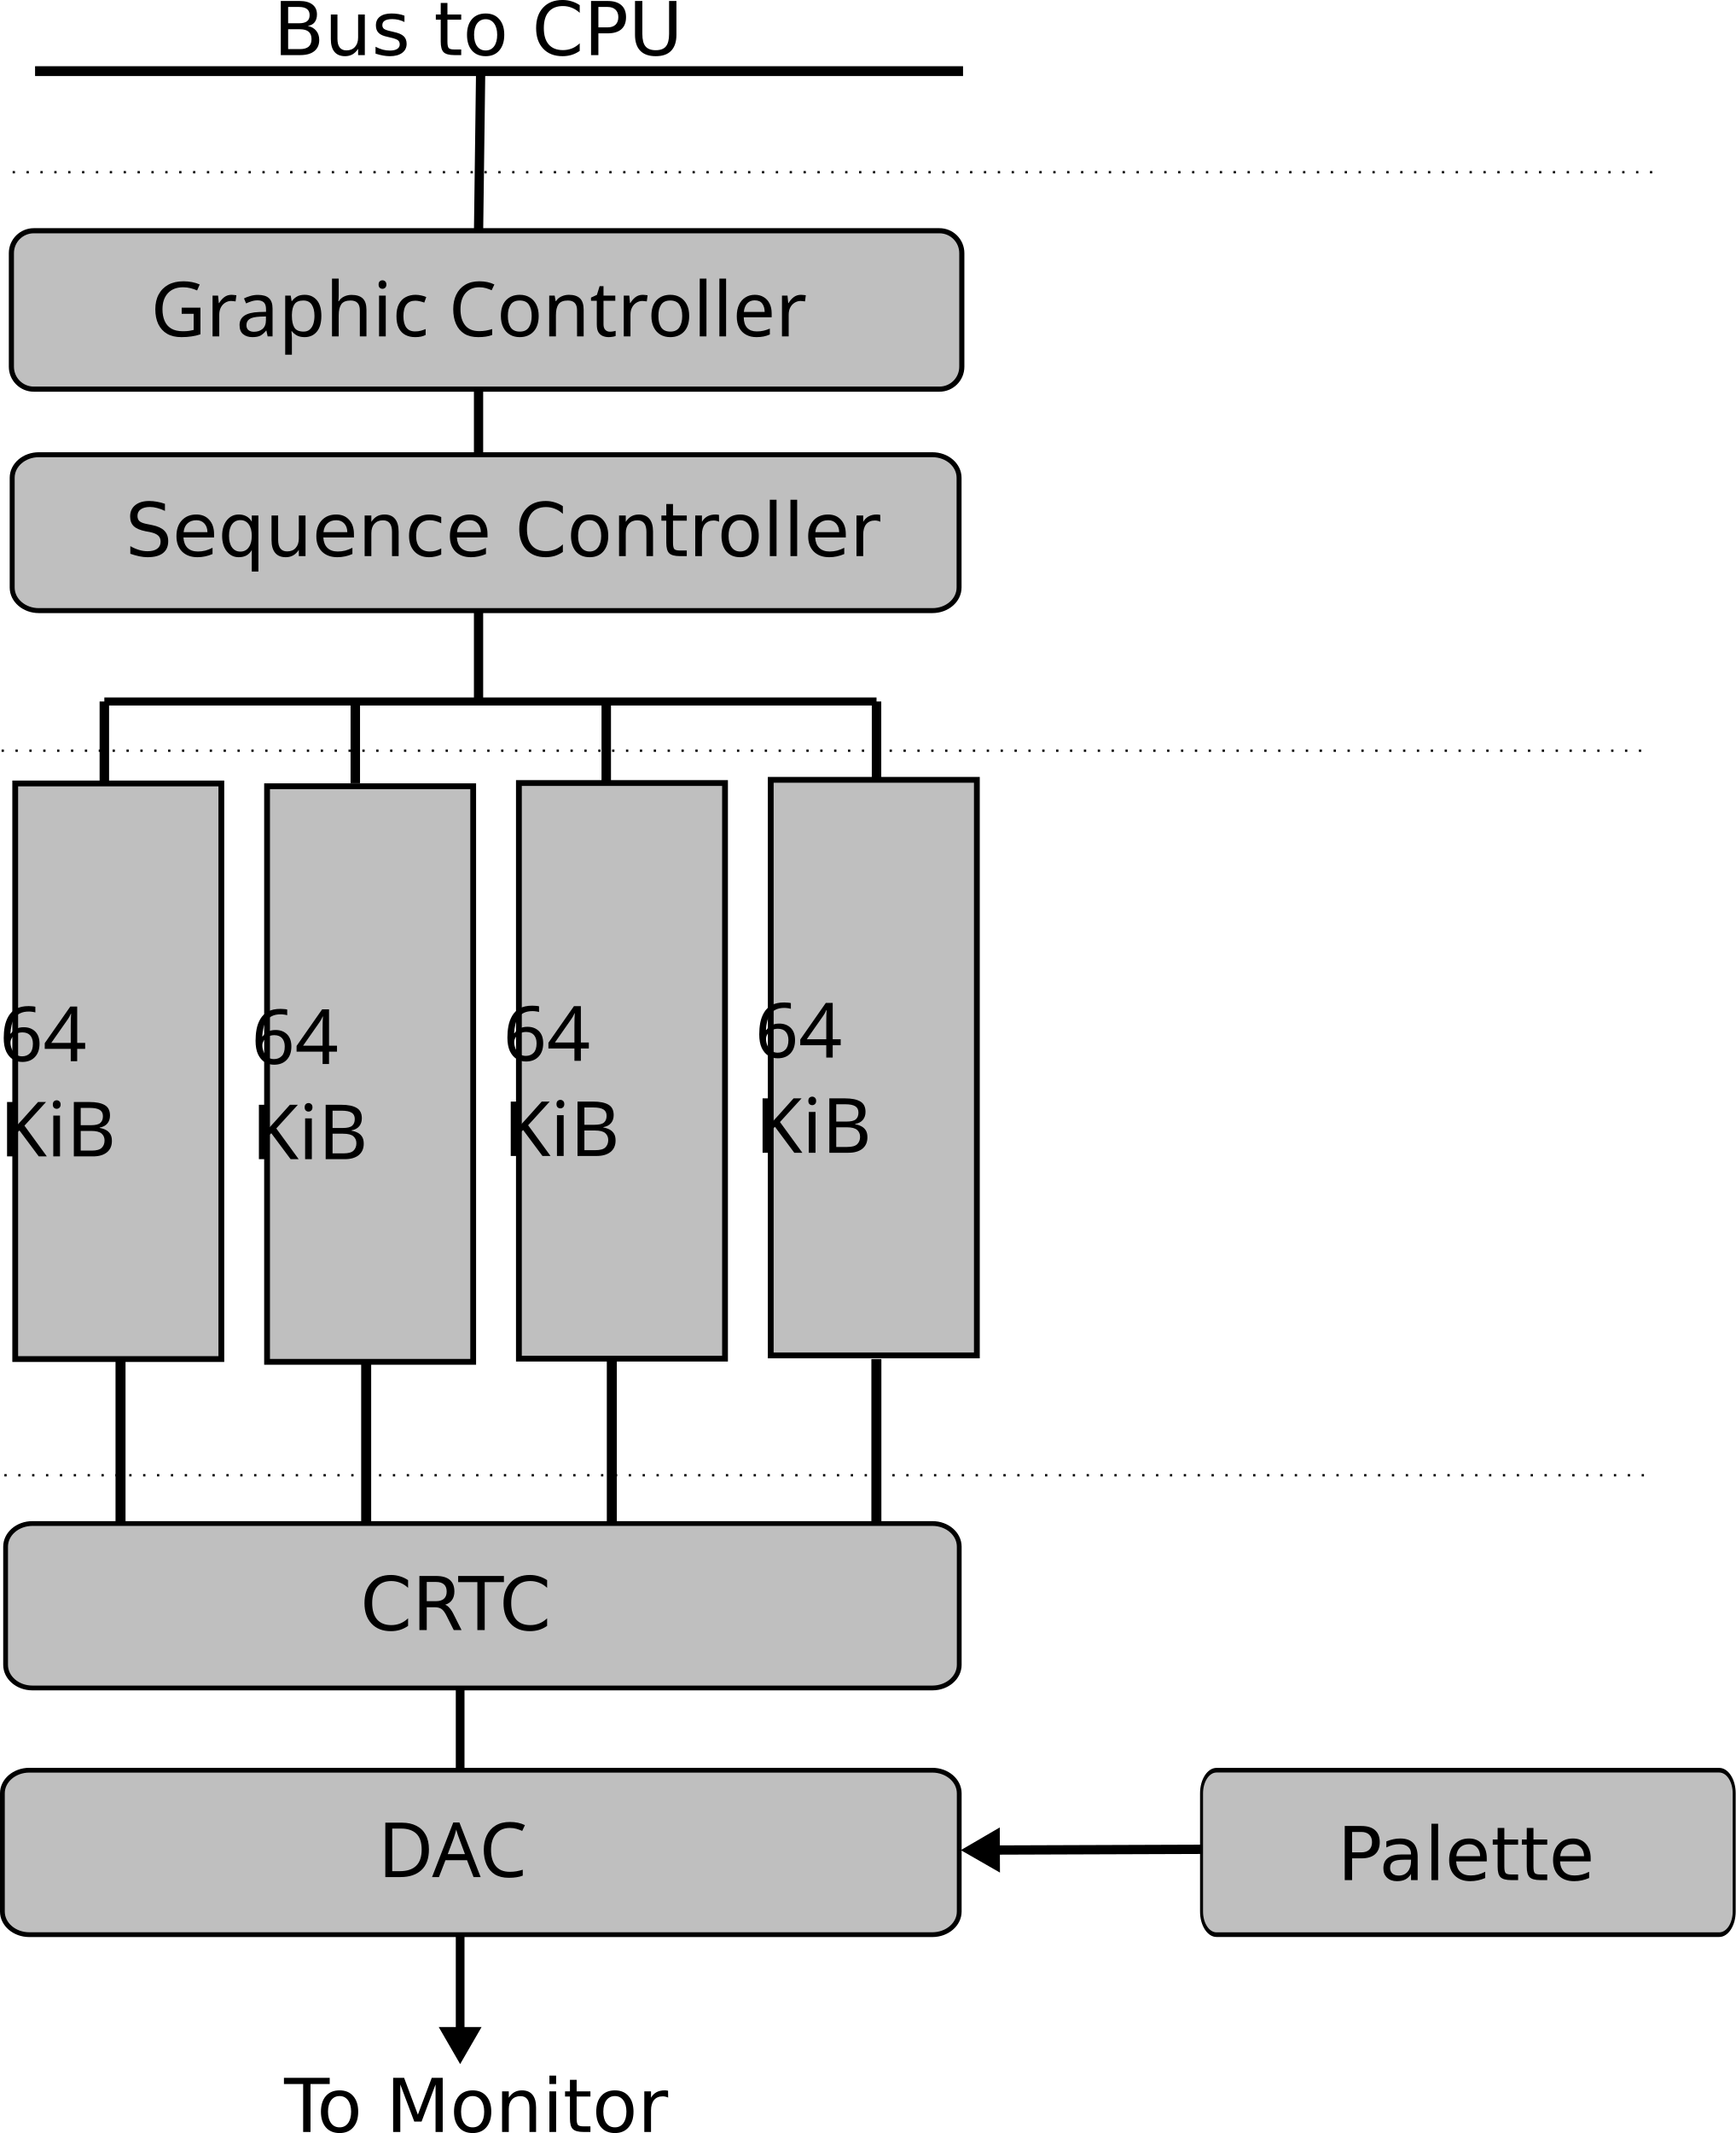
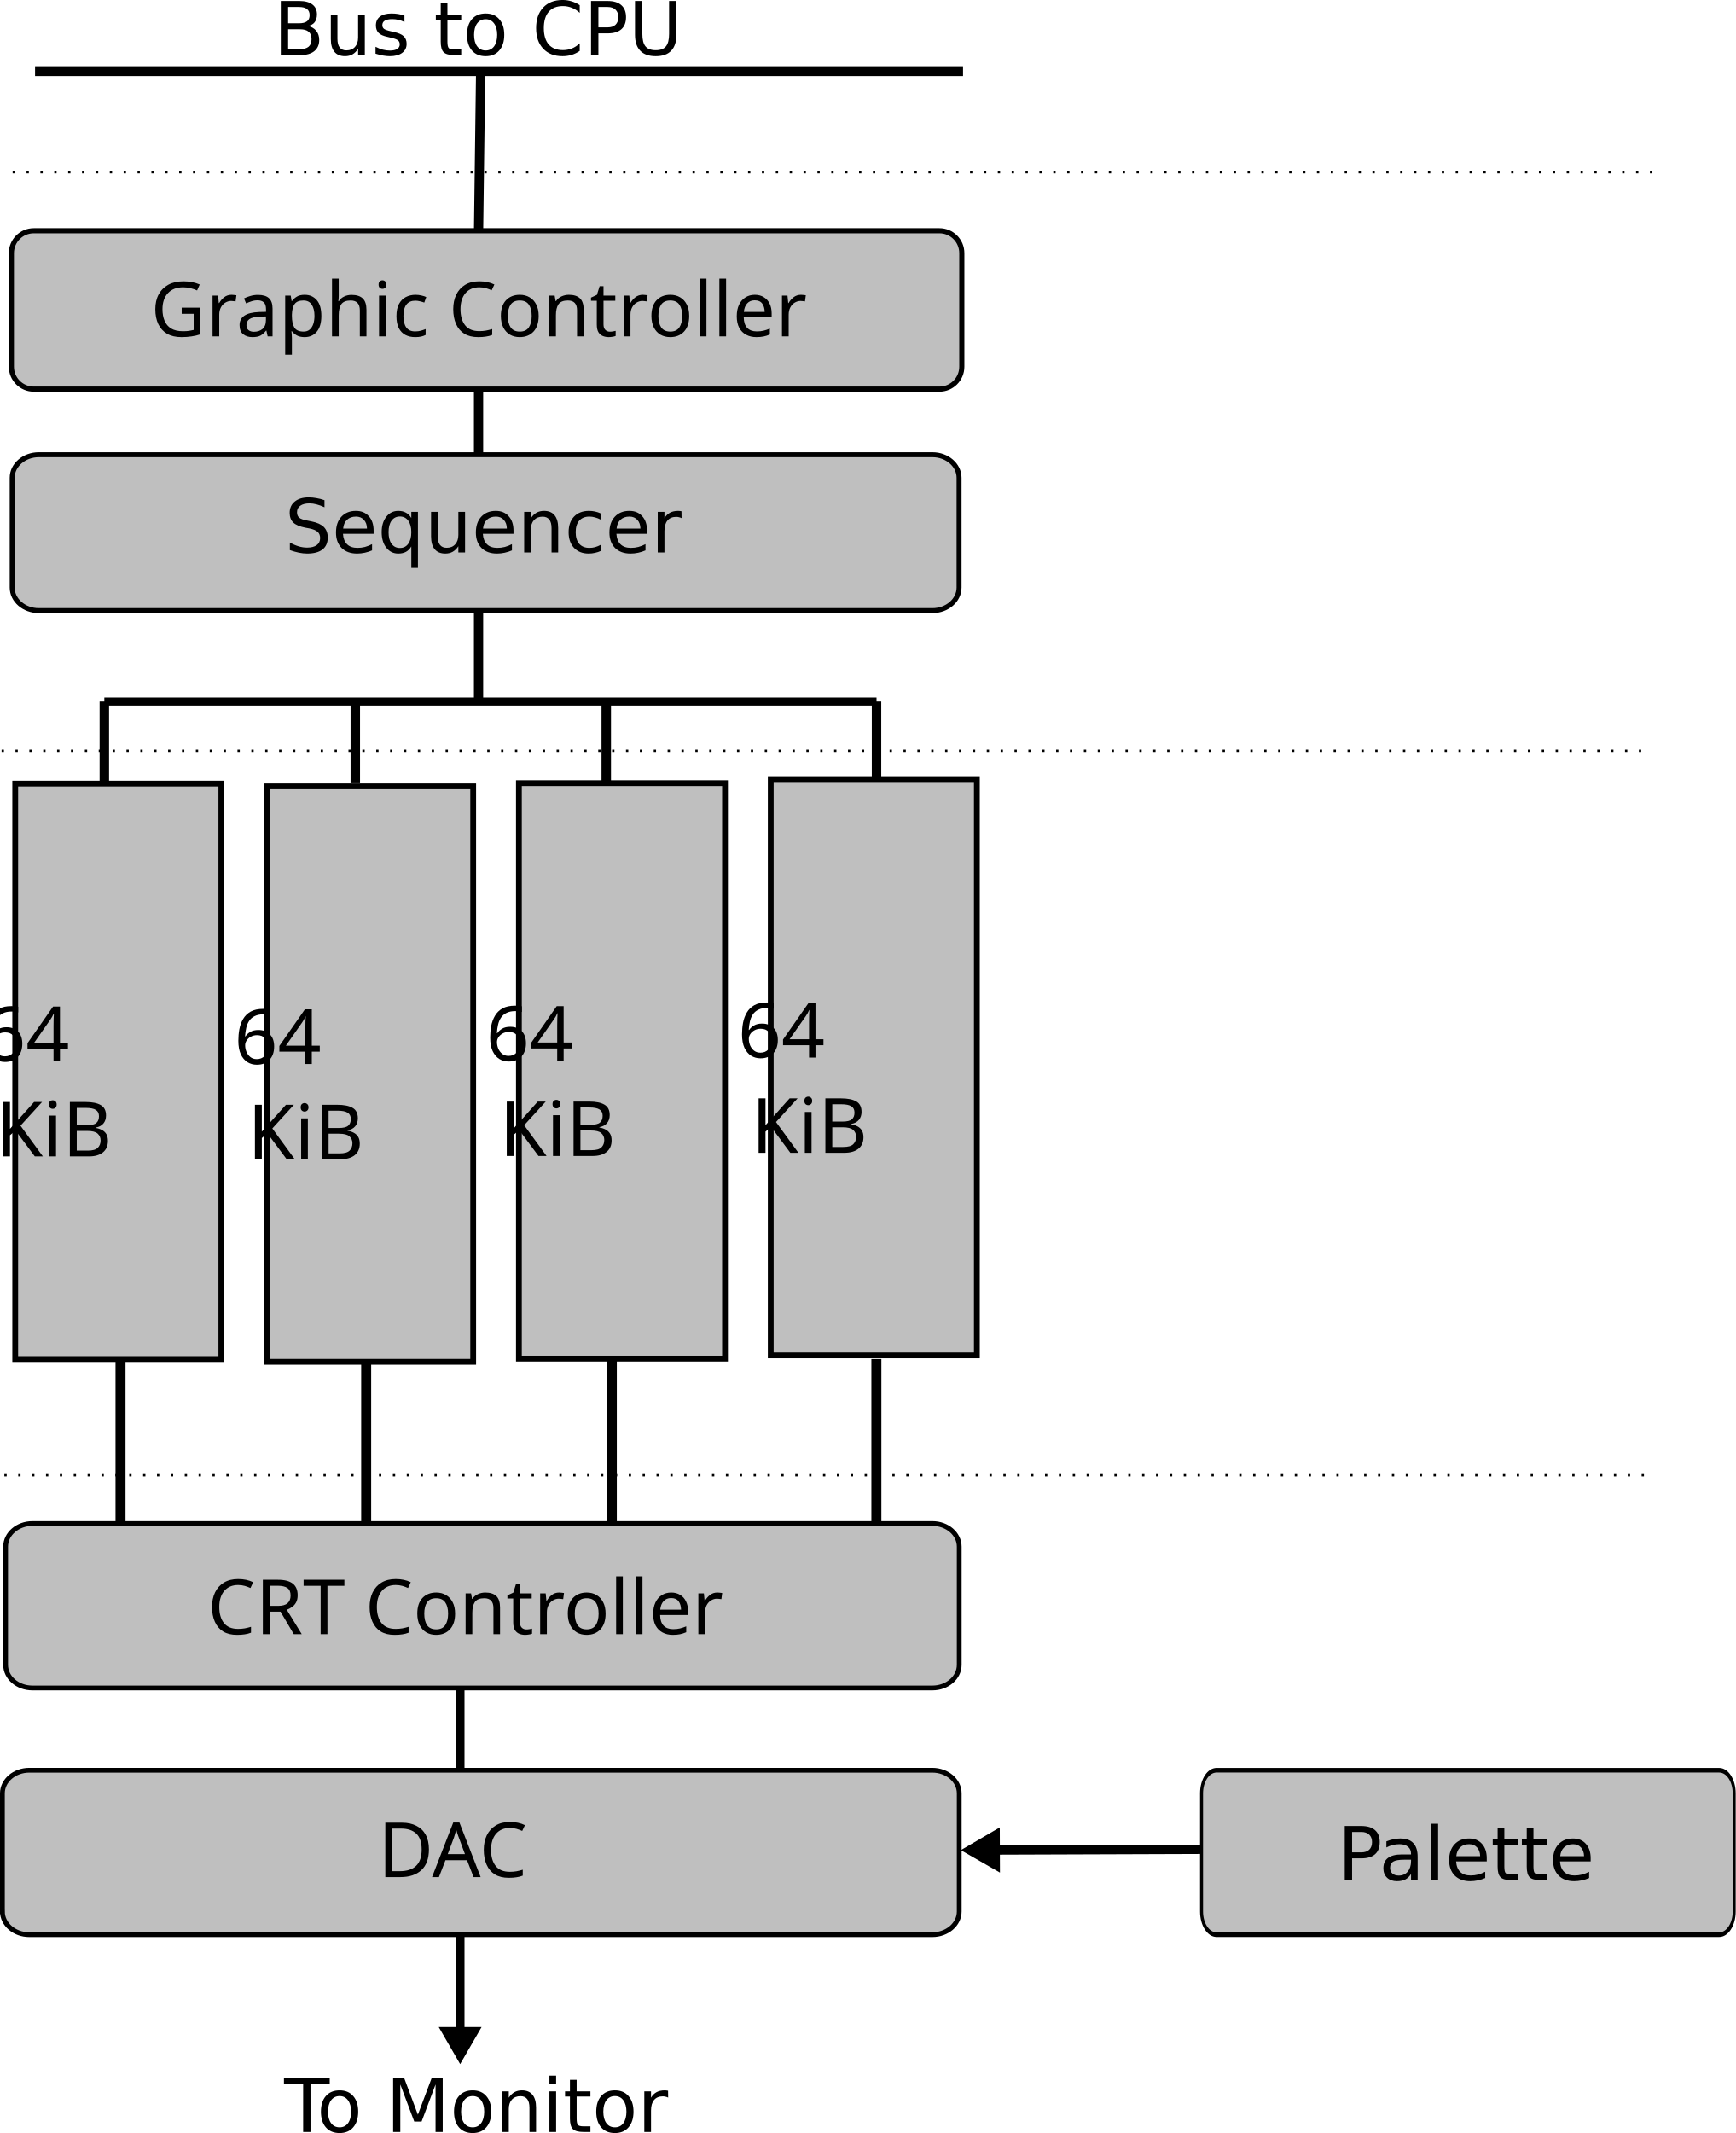
- <svg xmlns="http://www.w3.org/2000/svg" version="1.1" id="svg4624" xml:space="preserve" width="398.961" height="490.212" viewBox="0 0 398.961 490.212">
+ <svg xmlns="http://www.w3.org/2000/svg" version="1.1" id="svg4624" xml:space="preserve" width="425.558" height="522.892" viewBox="0 0 398.961 490.212">
  <defs id="defs4628">
    <marker orient="auto" refY="0" refX="0" id="TriangleOutM" style="overflow:visible">
-       <path id="path4372" d="m 5.77,0 -8.65,5 0,-10 8.65,5 z" style="fill:#000000;fill-opacity:1;fill-rule:evenodd;stroke:#000000;stroke-width:1pt;stroke-opacity:1" transform="scale(0.4,0.4)" />
+       <path id="path4372" d="M 5.77,0 -2.88,5 V -5 Z" style="fill:#000000;fill-opacity:1;fill-rule:evenodd;stroke:#000000;stroke-width:1pt;stroke-opacity:1" transform="scale(0.4)" />
    </marker>
    <clipPath clipPathUnits="userSpaceOnUse" id="clipPath4642">
-       <path d="m 0,1.059 2990,0 0,3680 -2990,0 z" id="path4640" />
+       <path d="M 0,1.059 H 2990 V 3681.059 H 0 Z" id="path4640" />
    </clipPath>
  </defs>
  <g id="g4632" transform="matrix(1.333333,0,0,-1.333333,0.3667624,490.808)">
-     <path style="fill:none;fill-rule:evenodd;stroke:#000000;stroke-width:1.5;stroke-linecap:butt;stroke-linejoin:miter;stroke-miterlimit:4;stroke-dasharray:none;stroke-opacity:1;marker-end:url(#TriangleOutM)" d="m 79.051,77.945 0,-61.361" id="path4221" />
+     <path style="fill:none;fill-rule:evenodd;stroke:#000000;stroke-width:1.5;stroke-linecap:butt;stroke-linejoin:miter;stroke-miterlimit:4;stroke-dasharray:none;stroke-opacity:1;marker-end:url(#TriangleOutM)" d="M 79.051,77.945 V 16.584" id="path4221" />
    <rect style="opacity:1;fill:#bfbfbf;fill-opacity:1;stroke:#000000;stroke-width:0.884;stroke-miterlimit:10;stroke-dasharray:none;stroke-dashoffset:0;stroke-opacity:1" id="rect4198" width="163.847" height="27.305" x="1.688" y="-328.335" transform="scale(1,-1)" ry="3.861" />
-     <path id="path4644" style="fill:none;stroke:#000000;stroke-width:1.694;stroke-linecap:butt;stroke-linejoin:miter;stroke-miterlimit:10;stroke-dasharray:none;stroke-opacity:1" d="m 5.77,355.845 159.977,0" />
-     <path id="path4652" style="fill:#bfbfbf;fill-opacity:1;stroke:#000000;stroke-width:0.855;stroke-linecap:butt;stroke-linejoin:miter;stroke-miterlimit:10;stroke-dasharray:none;stroke-opacity:1" d="m 1.825,285.75 0,-18.917 c 0,-2.198 2.057,-3.976 4.589,-3.976 l 154.058,0 c 2.534,0 4.59,1.777 4.59,3.976 l 0,18.917 c 0,2.199 -2.056,3.977 -4.59,3.977 l -154.058,0 c -2.532,0 -4.589,-1.777 -4.589,-3.977 z" />
-     <path id="path4670" style="fill:#bfbfbf;fill-opacity:1;fill-rule:nonzero;stroke:#000000;stroke-width:0.825;stroke-miterlimit:10;stroke-dasharray:none;stroke-opacity:1" d="m 0.69,101.517 0,-20.375 c 0,-2.204 2.071,-3.985 4.622,-3.985 l 155.156,0 c 2.552,0 4.622,1.781 4.622,3.985 l 0,20.375 c 0,2.203 -2.07,3.984 -4.622,3.984 l -155.156,0 c -2.55,0 -4.622,-1.781 -4.622,-3.984 z" />
-     <path id="path4674" style="fill:#bfbfbf;fill-opacity:1;fill-rule:nonzero;stroke:#000000;stroke-width:0.825;stroke-miterlimit:4;stroke-dasharray:none;stroke-opacity:1" d="m 0.137,38.622 0,20.375 c 0,2.199 2.078,3.984 4.637,3.984 l 155.677,0 c 2.56,0 4.638,-1.785 4.638,-3.984 l 0,-20.375 c 0,-2.203 -2.077,-3.988 -4.638,-3.988 l -155.677,0 c -2.559,0 -4.637,1.785 -4.637,3.988 z" />
-     <g id="g4594" transform="translate(-12,0)">
+     <path id="path4644" style="fill:none;stroke:#000000;stroke-width:1.694;stroke-linecap:butt;stroke-linejoin:miter;stroke-miterlimit:10;stroke-dasharray:none;stroke-opacity:1" d="M 5.77,355.845 H 165.746" />
+     <path id="path4652" style="fill:#bfbfbf;fill-opacity:1;stroke:#000000;stroke-width:0.855;stroke-linecap:butt;stroke-linejoin:miter;stroke-miterlimit:10;stroke-dasharray:none;stroke-opacity:1" d="m 1.825,285.75 v -18.917 c 0,-2.198 2.057,-3.976 4.589,-3.976 H 160.472 c 2.534,0 4.59,1.777 4.59,3.976 v 18.917 c 0,2.199 -2.056,3.977 -4.59,3.977 H 6.414 c -2.532,0 -4.589,-1.777 -4.589,-3.977 z" />
+     <path id="path4670" style="fill:#bfbfbf;fill-opacity:1;fill-rule:nonzero;stroke:#000000;stroke-width:0.825;stroke-miterlimit:10;stroke-dasharray:none;stroke-opacity:1" d="M 0.69,101.517 V 81.142 c 0,-2.204 2.071,-3.985 4.622,-3.985 H 160.468 c 2.552,0 4.622,1.781 4.622,3.985 v 20.375 c 0,2.203 -2.07,3.984 -4.622,3.984 H 5.312 c -2.55,0 -4.622,-1.781 -4.622,-3.984 z" />
+     <path id="path4674" style="fill:#bfbfbf;fill-opacity:1;fill-rule:nonzero;stroke:#000000;stroke-width:0.825;stroke-miterlimit:4;stroke-dasharray:none;stroke-opacity:1" d="m 0.137,38.622 v 20.375 c 0,2.199 2.078,3.984 4.637,3.984 H 160.452 c 2.56,0 4.638,-1.785 4.638,-3.984 v -20.375 c 0,-2.203 -2.077,-3.988 -4.638,-3.988 H 4.775 c -2.559,0 -4.637,1.785 -4.637,3.988 z" />
+     <g id="g4594" transform="translate(-12)">
      <path d="M 94.582,355.485 94.223,328.024" style="fill:none;stroke:#000000;stroke-width:1.594;stroke-linecap:butt;stroke-linejoin:miter;stroke-miterlimit:10;stroke-dasharray:none;stroke-opacity:1" id="path4678" />
-       <path d="m 94.223,301.095 0,-11.34" style="fill:none;stroke:#000000;stroke-width:1.594;stroke-linecap:butt;stroke-linejoin:miter;stroke-miterlimit:10;stroke-dasharray:none;stroke-opacity:1" id="path4680" />
-       <path d="m 94.223,247.235 0,15.594" style="fill:none;stroke:#000000;stroke-width:1.594;stroke-linecap:butt;stroke-linejoin:miter;stroke-miterlimit:10;stroke-dasharray:none;stroke-opacity:1" id="path4682" />
+       <path d="m 94.223,301.095 v -11.34" style="fill:none;stroke:#000000;stroke-width:1.594;stroke-linecap:butt;stroke-linejoin:miter;stroke-miterlimit:10;stroke-dasharray:none;stroke-opacity:1" id="path4680" />
+       <path d="m 94.223,247.235 v 15.594" style="fill:none;stroke:#000000;stroke-width:1.594;stroke-linecap:butt;stroke-linejoin:miter;stroke-miterlimit:10;stroke-dasharray:none;stroke-opacity:1" id="path4682" />
    </g>
    <g id="g4587" transform="matrix(1.173995,0,0,0.9934874,-26.34468,1.566583)" style="stroke-width:1.389;stroke-miterlimit:10;stroke-dasharray:none">
-       <path d="m 37.527,247.235 113.391,0" style="fill:none;stroke:#000000;stroke-width:1.389;stroke-linecap:butt;stroke-linejoin:miter;stroke-miterlimit:10;stroke-dasharray:none;stroke-opacity:1" id="path4684" />
-       <path d="m 37.527,247.235 0,-14.172" style="fill:none;stroke:#000000;stroke-width:1.389;stroke-linecap:butt;stroke-linejoin:miter;stroke-miterlimit:10;stroke-dasharray:none;stroke-opacity:1" id="path4686" />
-       <path d="m 74.379,247.235 0,-14.172" style="fill:none;stroke:#000000;stroke-width:1.389;stroke-linecap:butt;stroke-linejoin:miter;stroke-miterlimit:10;stroke-dasharray:none;stroke-opacity:1" id="path4688" />
-       <path d="m 111.23,247.235 0,-14.172" style="fill:none;stroke:#000000;stroke-width:1.389;stroke-linecap:butt;stroke-linejoin:miter;stroke-miterlimit:10;stroke-dasharray:none;stroke-opacity:1" id="path4690" />
-       <path d="m 150.918,247.235 0,-14.172" style="fill:none;stroke:#000000;stroke-width:1.389;stroke-linecap:butt;stroke-linejoin:miter;stroke-miterlimit:10;stroke-dasharray:none;stroke-opacity:1" id="path4692" />
+       <path d="M 37.527,247.235 H 150.918" style="fill:none;stroke:#000000;stroke-width:1.389;stroke-linecap:butt;stroke-linejoin:miter;stroke-miterlimit:10;stroke-dasharray:none;stroke-opacity:1" id="path4684" />
+       <path d="M 37.527,247.235 V 233.063" style="fill:none;stroke:#000000;stroke-width:1.389;stroke-linecap:butt;stroke-linejoin:miter;stroke-miterlimit:10;stroke-dasharray:none;stroke-opacity:1" id="path4686" />
+       <path d="M 74.379,247.235 V 233.063" style="fill:none;stroke:#000000;stroke-width:1.389;stroke-linecap:butt;stroke-linejoin:miter;stroke-miterlimit:10;stroke-dasharray:none;stroke-opacity:1" id="path4688" />
+       <path d="M 111.23,247.235 V 233.063" style="fill:none;stroke:#000000;stroke-width:1.389;stroke-linecap:butt;stroke-linejoin:miter;stroke-miterlimit:10;stroke-dasharray:none;stroke-opacity:1" id="path4690" />
+       <path d="M 150.918,247.235 V 233.063" style="fill:none;stroke:#000000;stroke-width:1.389;stroke-linecap:butt;stroke-linejoin:miter;stroke-miterlimit:10;stroke-dasharray:none;stroke-opacity:1" id="path4692" />
    </g>
    <g id="g4599" style="stroke-width:1.5;stroke-miterlimit:10;stroke-dasharray:none" transform="matrix(1.149158,0,0,1,-22.62242,0)">
-       <path d="m 37.527,133.849 0,-28.348" style="fill:none;stroke:#000000;stroke-width:1.5;stroke-linecap:butt;stroke-linejoin:miter;stroke-miterlimit:10;stroke-dasharray:none;stroke-opacity:1" id="path4694" />
-       <path d="m 74.379,133.849 0,-28.348" style="fill:none;stroke:#000000;stroke-width:1.5;stroke-linecap:butt;stroke-linejoin:miter;stroke-miterlimit:10;stroke-dasharray:none;stroke-opacity:1" id="path4696" />
-       <path d="m 111.23,133.849 0,-28.348" style="fill:none;stroke:#000000;stroke-width:1.5;stroke-linecap:butt;stroke-linejoin:miter;stroke-miterlimit:10;stroke-dasharray:none;stroke-opacity:1" id="path4698" />
-       <path d="m 150.918,133.849 0,-28.348" style="fill:none;stroke:#000000;stroke-width:1.5;stroke-linecap:butt;stroke-linejoin:miter;stroke-miterlimit:10;stroke-dasharray:none;stroke-opacity:1" id="path4700" />
+       <path d="M 37.527,133.849 V 105.501" style="fill:none;stroke:#000000;stroke-width:1.5;stroke-linecap:butt;stroke-linejoin:miter;stroke-miterlimit:10;stroke-dasharray:none;stroke-opacity:1" id="path4694" />
+       <path d="M 74.379,133.849 V 105.501" style="fill:none;stroke:#000000;stroke-width:1.5;stroke-linecap:butt;stroke-linejoin:miter;stroke-miterlimit:10;stroke-dasharray:none;stroke-opacity:1" id="path4696" />
+       <path d="M 111.23,133.849 V 105.501" style="fill:none;stroke:#000000;stroke-width:1.5;stroke-linecap:butt;stroke-linejoin:miter;stroke-miterlimit:10;stroke-dasharray:none;stroke-opacity:1" id="path4698" />
+       <path d="M 150.918,133.849 V 105.501" style="fill:none;stroke:#000000;stroke-width:1.5;stroke-linecap:butt;stroke-linejoin:miter;stroke-miterlimit:10;stroke-dasharray:none;stroke-opacity:1" id="path4700" />
    </g>
-     <path id="path4704" style="fill:none;stroke:#000000;stroke-width:0.399;stroke-linecap:butt;stroke-linejoin:miter;stroke-miterlimit:10;stroke-dasharray:0.399, 1.993;stroke-dashoffset:0;stroke-opacity:1" d="m 1.906,338.423 283.469,0" />
-     <path id="path4706" style="fill:none;stroke:#000000;stroke-width:0.399;stroke-linecap:butt;stroke-linejoin:miter;stroke-miterlimit:10;stroke-dasharray:0.399, 1.993;stroke-dashoffset:0;stroke-opacity:1" d="m 0,238.708 283.469,0" />
-     <path id="path4708" style="fill:none;stroke:#000000;stroke-width:0.399;stroke-linecap:butt;stroke-linejoin:miter;stroke-miterlimit:10;stroke-dasharray:0.399, 1.993;stroke-dashoffset:0;stroke-opacity:1" d="m 0.477,113.825 283.468,0" />
-     <path id="path4710" style="fill:#bfbfbf;fill-opacity:1;fill-rule:nonzero;stroke:none" d="m 206.863,38.622 0,20.375 c 0,2.199 1.157,3.984 2.582,3.984 l 86.66,0 c 1.426,0 2.583,-1.785 2.583,-3.984 l 0,-20.375 c 0,-2.203 -1.157,-3.988 -2.583,-3.988 l -86.66,0 c -1.425,0 -2.582,1.785 -2.582,3.988 z" />
+     <path id="path4704" style="fill:none;stroke:#000000;stroke-width:0.399;stroke-linecap:butt;stroke-linejoin:miter;stroke-miterlimit:10;stroke-dasharray:0.399, 1.993;stroke-dashoffset:0;stroke-opacity:1" d="M 1.906,338.423 H 285.375" />
+     <path id="path4706" style="fill:none;stroke:#000000;stroke-width:0.399;stroke-linecap:butt;stroke-linejoin:miter;stroke-miterlimit:10;stroke-dasharray:0.399, 1.993;stroke-dashoffset:0;stroke-opacity:1" d="M 0,238.708 H 283.469" />
+     <path id="path4708" style="fill:none;stroke:#000000;stroke-width:0.399;stroke-linecap:butt;stroke-linejoin:miter;stroke-miterlimit:10;stroke-dasharray:0.399, 1.993;stroke-dashoffset:0;stroke-opacity:1" d="M 0.477,113.825 H 283.945" />
+     <path id="path4710" style="fill:#bfbfbf;fill-opacity:1;fill-rule:nonzero;stroke:none" d="m 206.863,38.622 v 20.375 c 0,2.199 1.157,3.984 2.582,3.984 h 86.66 c 1.426,0 2.583,-1.785 2.583,-3.984 v -20.375 c 0,-2.203 -1.157,-3.988 -2.583,-3.988 h -86.66 c -1.425,0 -2.582,1.785 -2.582,3.988 z" />
    <g transform="scale(0.0786319,0.121368)" id="g4712">
-       <path id="path4714" style="fill:none;stroke:#000000;stroke-width:6.567;stroke-linecap:butt;stroke-linejoin:miter;stroke-miterlimit:10;stroke-dasharray:none;stroke-opacity:1" d="m 2630.78,318.224 0,167.878 c 0,18.12 14.7,32.826 32.84,32.826 l 1102.1,0 c 18.13,0 32.83,-14.706 32.83,-32.826 l 0,-167.878 c 0,-18.159 -14.7,-32.864 -32.83,-32.864 l -1102.1,0 c -18.14,0 -32.84,14.705 -32.84,32.864 z" />
+       <path id="path4714" style="fill:none;stroke:#000000;stroke-width:6.567;stroke-linecap:butt;stroke-linejoin:miter;stroke-miterlimit:10;stroke-dasharray:none;stroke-opacity:1" d="m 2630.78,318.224 v 167.878 c 0,18.12 14.7,32.826 32.84,32.826 h 1102.1 c 18.13,0 32.83,-14.706 32.83,-32.826 V 318.224 c 0,-18.159 -14.7,-32.864 -32.83,-32.864 h -1102.1 c -18.14,0 -32.84,14.705 -32.84,32.864 z" />
    </g>
    <path id="path4716" style="fill:none;stroke:#000000;stroke-width:1.6;stroke-linecap:butt;stroke-linejoin:miter;stroke-miterlimit:4;stroke-dasharray:none;stroke-opacity:1" d="M 206.777,49.344 169.852,49.215" />
    <path id="path4718" style="fill:#000000;fill-opacity:1;fill-rule:evenodd;stroke:none" d="m 166.16,49.204 5.524,3.219 0.023,-6.399 z" />
    <path id="path4720" style="fill:none;stroke:#000000;stroke-width:0.8;stroke-linecap:butt;stroke-linejoin:miter;stroke-miterlimit:4;stroke-dasharray:none;stroke-opacity:1" d="m 166.161,49.205 5.522,3.218 0.024,-6.398 z" />
    <g id="g4722" transform="translate(-14.53448,-0.5528017)">
-       <text id="text4728" style="font-variant:normal;font-weight:normal;font-size:12.8px;font-family:'Bitstream Vera Sans';-inkscape-font-specification:BitstreamVeraSans-Roman;writing-mode:lr-tb;fill:#000000;fill-opacity:1;fill-rule:nonzero;stroke:none" transform="matrix(1,0,0,-1,82.0332,43.8266)">
-         <tspan id="tspan4724" x="0" y="0" />
-         <tspan id="tspan4726" y="42.645" x="-18.793 -13.135 -5.315 -1.231 9.815 17.649 25.777 29.322 34.353 42.173">To Monitor</tspan>
+       <text id="text4728" style="font-variant:normal;font-weight:normal;line-height:0%;font-family:'Bitstream Vera Sans';-inkscape-font-specification:BitstreamVeraSans-Roman;writing-mode:lr-tb;fill:#000000;fill-opacity:1;fill-rule:nonzero;stroke:none" transform="matrix(1,0,0,-1,82.0332,43.8266)" y="0">
+         <tspan id="tspan4724" x="0" y="0" style="font-size:12.8px;line-height:1.25"> </tspan>
+         <tspan id="tspan4726" y="42.645" x="-18.793 -13.135 -5.315 -1.231 9.815 17.649 25.777 29.322 34.353 42.173" style="font-size:12.8px;line-height:1.25">To Monitor</tspan>
      </text>
-       <text xml:space="preserve" style="font-style:normal;font-weight:normal;font-size:11.25px;line-height:125%;font-family:sans-serif;letter-spacing:0px;word-spacing:0px;fill:#000000;fill-opacity:1;stroke:none;stroke-width:1px;stroke-linecap:butt;stroke-linejoin:miter;stroke-opacity:1" x="90.64" y="-44.332" id="text4666" transform="scale(1,-1)">
-         <tspan id="tspan4668" x="90.64" y="-44.332" style="font-size:13.125px" />
+       <text xml:space="preserve" style="font-style:normal;font-weight:normal;line-height:0%;font-family:sans-serif;letter-spacing:0px;word-spacing:0px;fill:#000000;fill-opacity:1;stroke:none;stroke-width:1px;stroke-linecap:butt;stroke-linejoin:miter;stroke-opacity:1" x="90.64" y="-44.332" id="text4666" transform="scale(1,-1)">
+         <tspan id="tspan4668" x="90.64" y="-44.332" style="font-size:13.125px;line-height:1.25"> </tspan>
      </text>
-       <text xml:space="preserve" style="font-style:normal;font-weight:normal;font-size:11.25px;line-height:125%;font-family:sans-serif;letter-spacing:0px;word-spacing:0px;fill:#000000;fill-opacity:1;stroke:none;stroke-width:1px;stroke-linecap:butt;stroke-linejoin:miter;stroke-opacity:1" x="79.422" y="-45.114" id="text4670" transform="scale(1,-1)">
-         <tspan id="tspan4672" x="79.422" y="-45.114" style="font-size:13.125px">DAC</tspan>
+       <text xml:space="preserve" style="font-style:normal;font-weight:normal;line-height:0%;font-family:sans-serif;letter-spacing:0px;word-spacing:0px;fill:#000000;fill-opacity:1;stroke:none;stroke-width:1px;stroke-linecap:butt;stroke-linejoin:miter;stroke-opacity:1" x="79.422" y="-45.114" id="text4670" transform="scale(1,-1)">
+         <tspan id="tspan4672" x="79.422" y="-45.114" style="font-size:13.125px;line-height:1.25">DAC</tspan>
      </text>
    </g>
-     <text transform="scale(1,-1)" style="font-variant:normal;font-weight:normal;font-size:12.8px;font-family:'Bitstream Vera Sans';-inkscape-font-specification:BitstreamVeraSans-Roman;writing-mode:lr-tb;fill:#000000;fill-opacity:1;fill-rule:nonzero;stroke:none" id="text4742" x="247.237" y="-43.406">
-       <tspan id="tspan4738" x="247.237" y="-43.406" />
-       <tspan x="61.839 70.786 78.76 85.839 94.786" y="-87.136" id="tspan4740">CRTC </tspan>
+     <text transform="scale(1,-1)" style="font-variant:normal;font-weight:normal;line-height:0%;font-family:'Bitstream Vera Sans';-inkscape-font-specification:BitstreamVeraSans-Roman;writing-mode:lr-tb;fill:#000000;fill-opacity:1;fill-rule:nonzero;stroke:none" id="text4742" x="247.237" y="-43.406">
+       <tspan id="tspan4738" x="247.237" y="-43.406" style="font-size:12.8px;line-height:1.25"> </tspan>
+       <tspan id="tspan4740" style="font-size:12.8px;line-height:1.25" x="247.237" y="-27.406"> </tspan>
    </text>
-     <text transform="scale(1,-1)" style="font-variant:normal;font-weight:normal;font-size:12.8px;font-family:'Bitstream Vera Sans';-inkscape-font-specification:BitstreamVeraSans-Roman;writing-mode:lr-tb;fill:#000000;fill-opacity:1;fill-rule:nonzero;stroke:none" id="text4752" x="21.317" y="-272.253">
-       <tspan x="21.317 29.445 37.317 45.445 53.573 61.445 69.573 76.626 84.498 88.568 97.516 105.349 113.477 118.495 123.5 131.321 134.879 138.424 146.296" y="-272.253" id="tspan4748">Sequence Controller</tspan>
-       <tspan id="tspan4750" x="21.317" y="0" />
+     <text transform="scale(1,-1)" style="font-variant:normal;font-weight:normal;line-height:0%;font-family:'Bitstream Vera Sans';-inkscape-font-specification:BitstreamVeraSans-Roman;writing-mode:lr-tb;fill:#000000;fill-opacity:1;fill-rule:nonzero;stroke:none" id="text4752" x="48.821" y="-272.873">
+       <tspan id="tspan4750" x="48.821" y="-272.873" style="font-size:12.8px;line-height:1.25">Sequencer</tspan>
    </text>
-     <text transform="scale(1,-1)" style="font-variant:normal;font-weight:normal;font-size:12.8px;font-family:'Bitstream Vera Sans';-inkscape-font-specification:BitstreamVeraSans-Roman;writing-mode:lr-tb;fill:#000000;fill-opacity:1;fill-rule:nonzero;stroke:none" id="text4762" x="46.884" y="-358.606">
-       <tspan x="46.884 55.665 63.78 70.462 74.532 79.563 87.384 91.467 100.414 108.133" y="-358.606" id="tspan4760">Bus to CPU</tspan>
+     <text transform="scale(1,-1)" style="font-variant:normal;font-weight:normal;line-height:0%;font-family:'Bitstream Vera Sans';-inkscape-font-specification:BitstreamVeraSans-Roman;writing-mode:lr-tb;fill:#000000;fill-opacity:1;fill-rule:nonzero;stroke:none" id="text4762" x="46.884" y="-358.606">
+       <tspan x="46.884 55.665 63.78 70.462 74.532 79.563 87.384 91.467 100.414 108.133" y="-358.606" id="tspan4760" style="font-size:12.8px;line-height:1.25">Bus to CPU</tspan>
    </text>
-     <text style="font-variant:normal;font-weight:normal;font-size:12.8px;font-family:'Bitstream Vera Sans';-inkscape-font-specification:BitstreamVeraSans-Roman;writing-mode:lr-tb;fill:#000000;fill-opacity:1;fill-rule:nonzero;stroke:none;stroke-width:1" id="text4742-7" x="230.3" y="-60.036" transform="scale(1,-1)">
-       <tspan style="stroke-width:1" id="tspan4738-9" x="230.3" y="-60.036" />
-       <tspan style="stroke-width:1" x="230.3" id="tspan4740-3" y="-44.036">Palette</tspan>
+     <text style="font-variant:normal;font-weight:normal;line-height:0%;font-family:'Bitstream Vera Sans';-inkscape-font-specification:BitstreamVeraSans-Roman;writing-mode:lr-tb;fill:#000000;fill-opacity:1;fill-rule:nonzero;stroke:none;stroke-width:1" id="text4742-7" x="230.3" y="-60.036" transform="scale(1,-1)">
+       <tspan style="font-size:12.8px;line-height:1.25;stroke-width:1" id="tspan4738-9" x="230.3" y="-60.036"> </tspan>
+       <tspan style="font-size:12.8px;line-height:1.25;stroke-width:1" x="230.3" id="tspan4740-3" y="-44.036">Palette</tspan>
    </text>
-     <text xml:space="preserve" style="font-style:normal;font-weight:normal;font-size:11.25px;line-height:125%;font-family:sans-serif;letter-spacing:0px;word-spacing:0px;fill:#000000;fill-opacity:1;stroke:none;stroke-width:1px;stroke-linecap:butt;stroke-linejoin:miter;stroke-opacity:1" x="25.705" y="-310.122" id="text4213" transform="scale(1,-1)">
-       <tspan id="tspan4215" x="25.705" y="-310.122" style="font-size:13.125px">Graphic Controller</tspan>
+     <text xml:space="preserve" style="font-style:normal;font-weight:normal;line-height:0%;font-family:sans-serif;letter-spacing:0px;word-spacing:0px;fill:#000000;fill-opacity:1;stroke:none;stroke-width:1px;stroke-linecap:butt;stroke-linejoin:miter;stroke-opacity:1" x="25.705" y="-310.122" id="text4213" transform="scale(1,-1)">
+       <tspan id="tspan4215" x="25.705" y="-310.122" style="font-size:13.125px;line-height:1.25">Graphic Controller</tspan>
    </text>
    <g id="g4605">
-       <path d="m 2.349,133.849 35.534,0 0,99.214 -35.534,0 z" style="fill:#bfbfbf;fill-opacity:1;fill-rule:nonzero;stroke:#000000;stroke-opacity:1" id="path4654" />
-       <text transform="scale(1,-1)" id="text4581" y="-185.189" x="19.933" style="font-style:normal;font-weight:normal;font-size:11.25px;line-height:125%;font-family:sans-serif;text-align:center;letter-spacing:0px;word-spacing:0px;text-anchor:middle;fill:#000000;fill-opacity:1;stroke:none;stroke-width:1px;stroke-linecap:butt;stroke-linejoin:miter;stroke-opacity:1" xml:space="preserve">
-         <tspan style="font-size:13.125px;text-align:center;text-anchor:middle" y="-185.189" x="22.022" id="tspan4583">64 </tspan>
-         <tspan id="tspan4585" style="font-size:13.125px;text-align:center;text-anchor:middle" y="-168.782" x="19.933">KiB</tspan>
+       <path d="M 2.349,133.849 H 37.883 v 99.214 H 2.349 Z" style="fill:#bfbfbf;fill-opacity:1;fill-rule:nonzero;stroke:#000000;stroke-opacity:1" id="path4654" />
+       <text transform="scale(1,-1)" id="text4581" y="-185.189" x="19.933" style="font-style:normal;font-weight:normal;line-height:0%;font-family:sans-serif;text-align:center;letter-spacing:0px;word-spacing:0px;text-anchor:middle;fill:#000000;fill-opacity:1;stroke:none;stroke-width:1px;stroke-linecap:butt;stroke-linejoin:miter;stroke-opacity:1" xml:space="preserve">
+         <tspan style="font-size:13.125px;line-height:1.25;text-align:center;text-anchor:middle" y="-185.189" x="19.933" id="tspan4583">64 </tspan>
+         <tspan id="tspan4585" style="font-size:13.125px;line-height:1.25;text-align:center;text-anchor:middle" y="-168.782" x="19.933">KiB</tspan>
      </text>
    </g>
    <g transform="translate(43.41541,-0.4786845)" id="g4605-2">
-       <path d="m 2.349,133.849 35.534,0 0,99.214 -35.534,0 z" style="fill:#bfbfbf;fill-opacity:1;fill-rule:nonzero;stroke:#000000;stroke-opacity:1" id="path4654-9" />
-       <text transform="scale(1,-1)" id="text4581-4" y="-185.189" x="19.933" style="font-style:normal;font-weight:normal;font-size:11.25px;line-height:125%;font-family:sans-serif;text-align:center;letter-spacing:0px;word-spacing:0px;text-anchor:middle;fill:#000000;fill-opacity:1;stroke:none;stroke-width:1px;stroke-linecap:butt;stroke-linejoin:miter;stroke-opacity:1" xml:space="preserve">
-         <tspan style="font-size:13.125px;text-align:center;text-anchor:middle" y="-185.189" x="22.022" id="tspan4583-4">64 </tspan>
-         <tspan id="tspan4585-1" style="font-size:13.125px;text-align:center;text-anchor:middle" y="-168.782" x="19.933">KiB</tspan>
+       <path d="M 2.349,133.849 H 37.883 v 99.214 H 2.349 Z" style="fill:#bfbfbf;fill-opacity:1;fill-rule:nonzero;stroke:#000000;stroke-opacity:1" id="path4654-9" />
+       <text transform="scale(1,-1)" id="text4581-4" y="-185.189" x="19.933" style="font-style:normal;font-weight:normal;line-height:0%;font-family:sans-serif;text-align:center;letter-spacing:0px;word-spacing:0px;text-anchor:middle;fill:#000000;fill-opacity:1;stroke:none;stroke-width:1px;stroke-linecap:butt;stroke-linejoin:miter;stroke-opacity:1" xml:space="preserve">
+         <tspan style="font-size:13.125px;line-height:1.25;text-align:center;text-anchor:middle" y="-185.189" x="19.933" id="tspan4583-4">64 </tspan>
+         <tspan id="tspan4585-1" style="font-size:13.125px;line-height:1.25;text-align:center;text-anchor:middle" y="-168.782" x="19.933">KiB</tspan>
      </text>
    </g>
    <g transform="translate(86.83081,0.07411726)" id="g4605-4">
-       <path d="m 2.349,133.849 35.534,0 0,99.214 -35.534,0 z" style="fill:#bfbfbf;fill-opacity:1;fill-rule:nonzero;stroke:#000000;stroke-opacity:1" id="path4654-2" />
-       <text transform="scale(1,-1)" id="text4581-5" y="-185.189" x="19.933" style="font-style:normal;font-weight:normal;font-size:11.25px;line-height:125%;font-family:sans-serif;text-align:center;letter-spacing:0px;word-spacing:0px;text-anchor:middle;fill:#000000;fill-opacity:1;stroke:none;stroke-width:1px;stroke-linecap:butt;stroke-linejoin:miter;stroke-opacity:1" xml:space="preserve">
-         <tspan style="font-size:13.125px;text-align:center;text-anchor:middle" y="-185.189" x="22.022" id="tspan4583-0">64 </tspan>
-         <tspan id="tspan4585-6" style="font-size:13.125px;text-align:center;text-anchor:middle" y="-168.782" x="19.933">KiB</tspan>
+       <path d="M 2.349,133.849 H 37.883 v 99.214 H 2.349 Z" style="fill:#bfbfbf;fill-opacity:1;fill-rule:nonzero;stroke:#000000;stroke-opacity:1" id="path4654-2" />
+       <text transform="scale(1,-1)" id="text4581-5" y="-185.189" x="19.933" style="font-style:normal;font-weight:normal;line-height:0%;font-family:sans-serif;text-align:center;letter-spacing:0px;word-spacing:0px;text-anchor:middle;fill:#000000;fill-opacity:1;stroke:none;stroke-width:1px;stroke-linecap:butt;stroke-linejoin:miter;stroke-opacity:1" xml:space="preserve">
+         <tspan style="font-size:13.125px;line-height:1.25;text-align:center;text-anchor:middle" y="-185.189" x="19.933" id="tspan4583-0">64 </tspan>
+         <tspan id="tspan4585-6" style="font-size:13.125px;line-height:1.25;text-align:center;text-anchor:middle" y="-168.782" x="19.933">KiB</tspan>
      </text>
    </g>
    <g transform="translate(130.2462,0.6269193)" id="g4605-6">
-       <path d="m 2.349,133.849 35.534,0 0,99.214 -35.534,0 z" style="fill:#bfbfbf;fill-opacity:1;fill-rule:nonzero;stroke:#000000;stroke-opacity:1" id="path4654-0" />
-       <text transform="scale(1,-1)" id="text4581-45" y="-185.189" x="19.933" style="font-style:normal;font-weight:normal;font-size:11.25px;line-height:125%;font-family:sans-serif;text-align:center;letter-spacing:0px;word-spacing:0px;text-anchor:middle;fill:#000000;fill-opacity:1;stroke:none;stroke-width:1px;stroke-linecap:butt;stroke-linejoin:miter;stroke-opacity:1" xml:space="preserve">
-         <tspan style="font-size:13.125px;text-align:center;text-anchor:middle" y="-185.189" x="22.022" id="tspan4583-9">64 </tspan>
-         <tspan id="tspan4585-2" style="font-size:13.125px;text-align:center;text-anchor:middle" y="-168.782" x="19.933">KiB</tspan>
+       <path d="M 2.349,133.849 H 37.883 v 99.214 H 2.349 Z" style="fill:#bfbfbf;fill-opacity:1;fill-rule:nonzero;stroke:#000000;stroke-opacity:1" id="path4654-0" />
+       <text transform="scale(1,-1)" id="text4581-45" y="-185.189" x="19.933" style="font-style:normal;font-weight:normal;line-height:0%;font-family:sans-serif;text-align:center;letter-spacing:0px;word-spacing:0px;text-anchor:middle;fill:#000000;fill-opacity:1;stroke:none;stroke-width:1px;stroke-linecap:butt;stroke-linejoin:miter;stroke-opacity:1" xml:space="preserve">
+         <tspan style="font-size:13.125px;line-height:1.25;text-align:center;text-anchor:middle" y="-185.189" x="19.933" id="tspan4583-9">64 </tspan>
+         <tspan id="tspan4585-2" style="font-size:13.125px;line-height:1.25;text-align:center;text-anchor:middle" y="-168.782" x="19.933">KiB</tspan>
      </text>
    </g>
+     <text xml:space="preserve" style="font-size:13.125px;line-height:1.25;font-family:sans-serif;letter-spacing:0px;word-spacing:0px;stroke-width:0.703" x="35.482" y="-86.436" id="text12759" transform="scale(1,-1)">
+       <tspan id="tspan12757" style="stroke-width:0.703" x="35.482" y="-86.436">CRT Controller</tspan>
+     </text>
  </g>
</svg>
